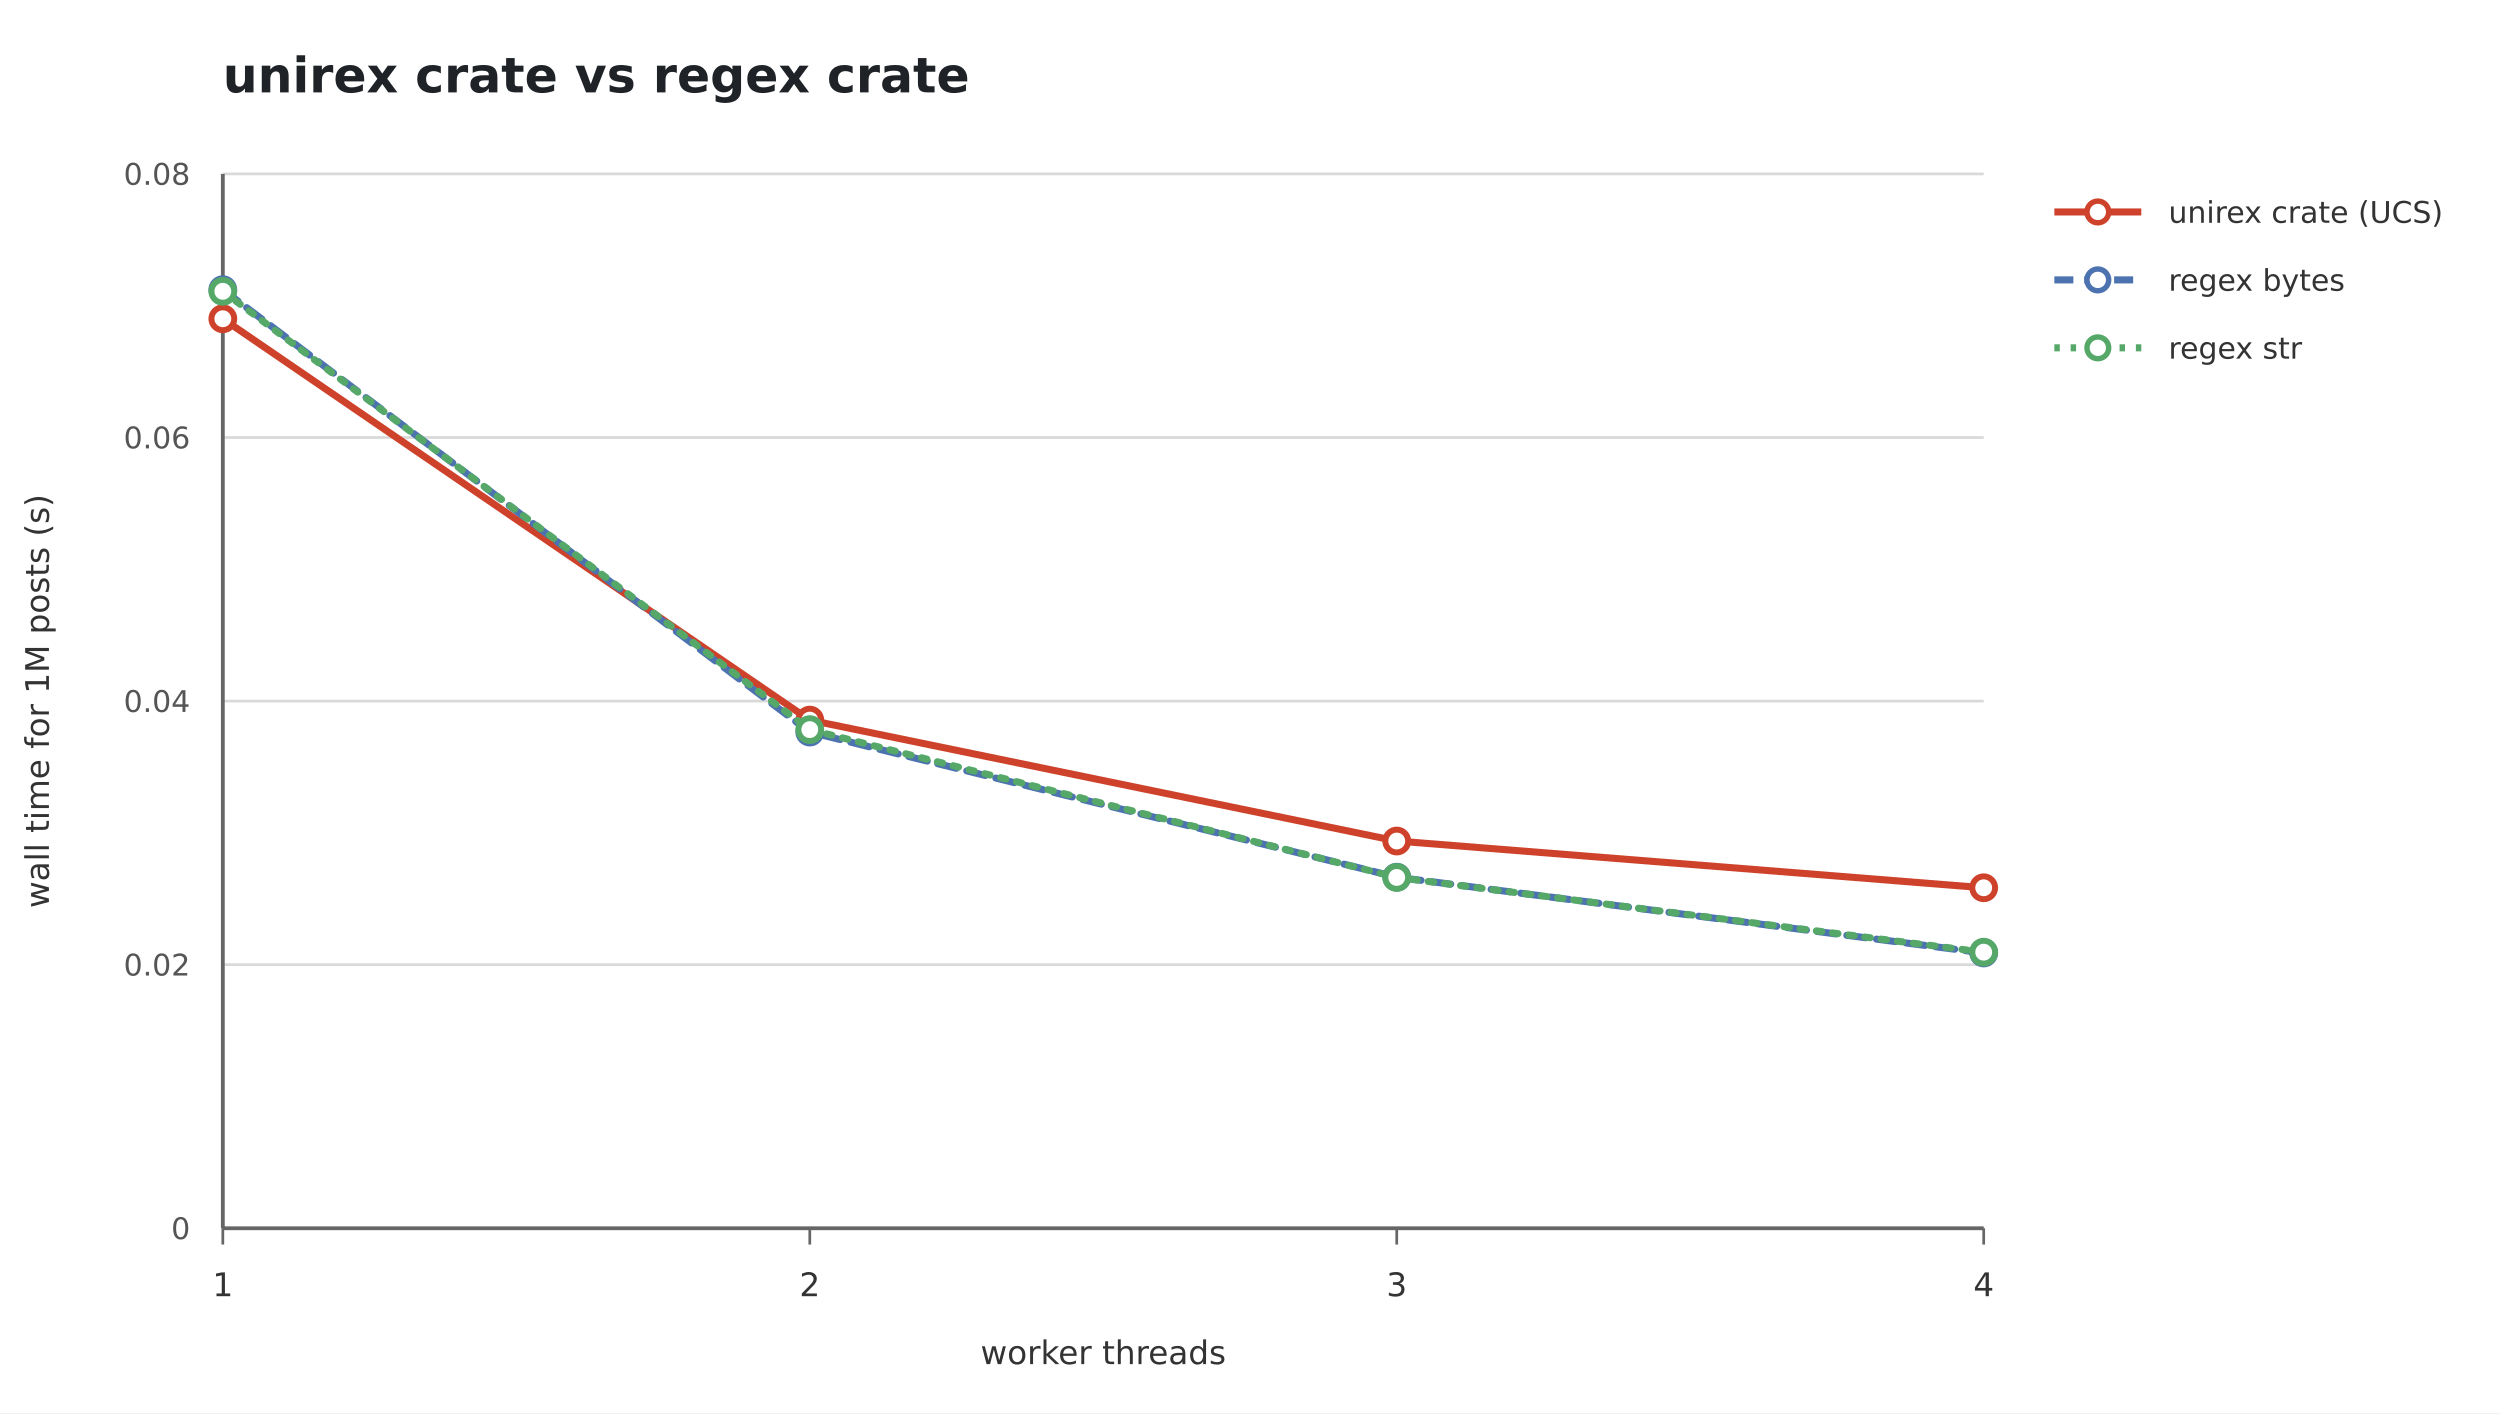
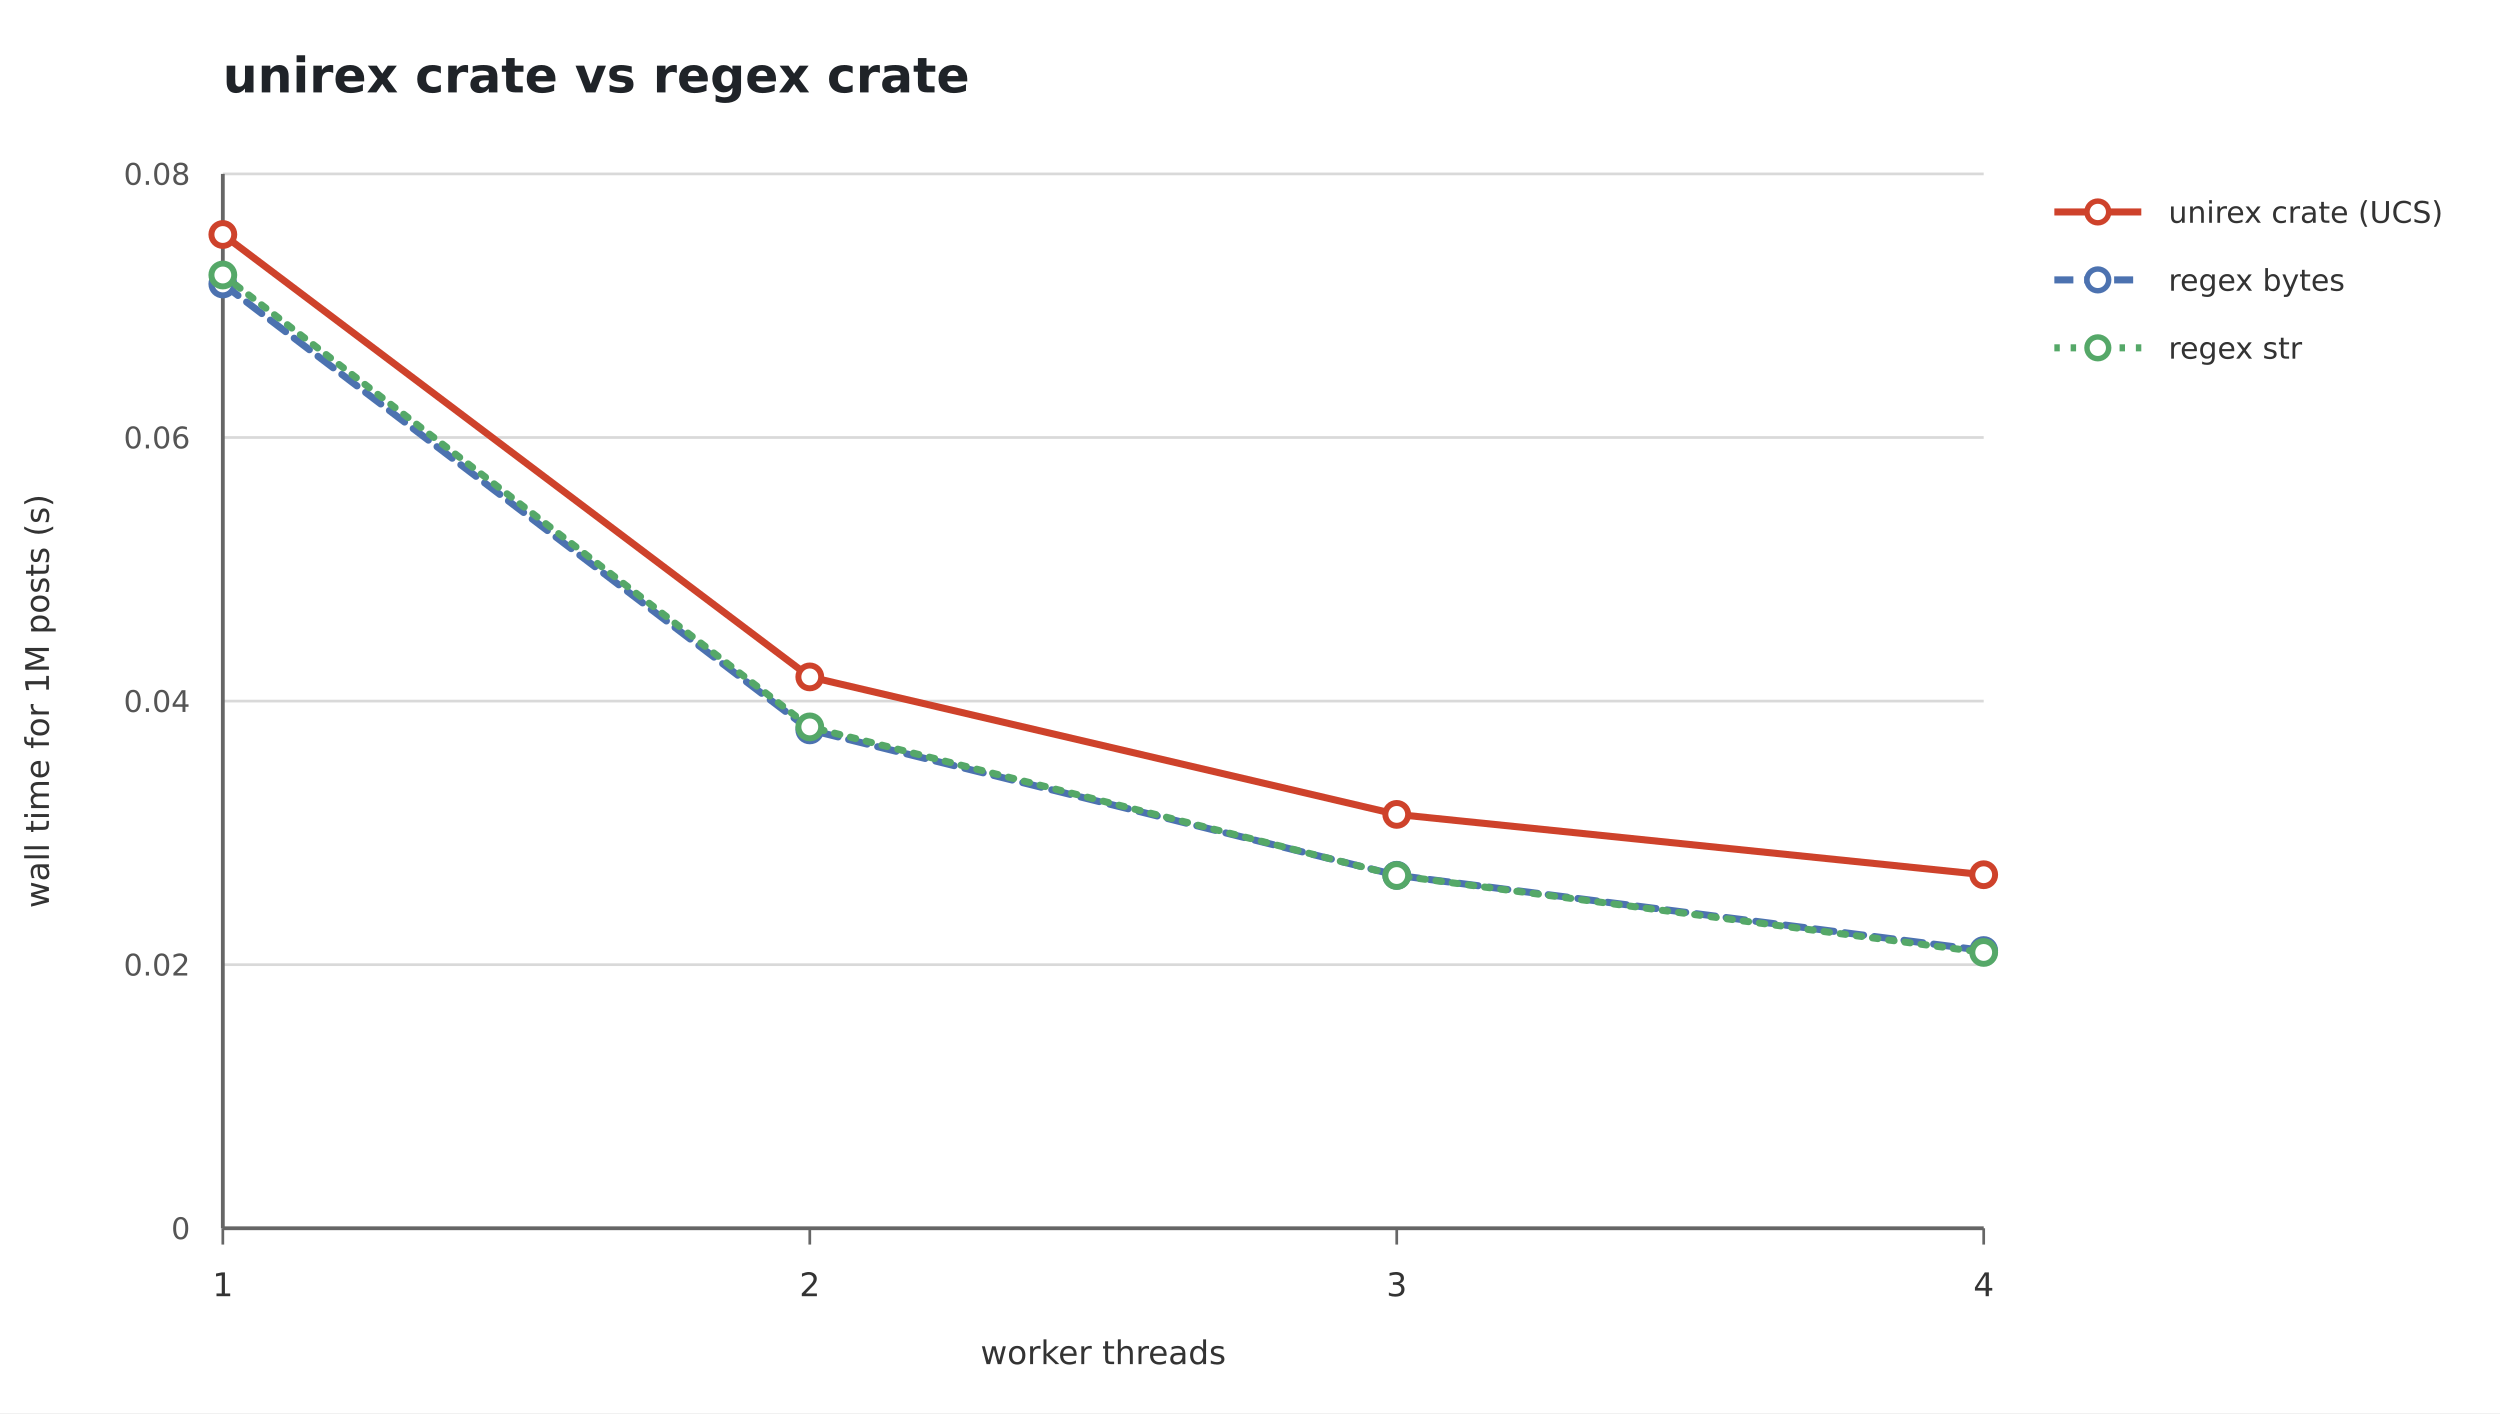
<svg xmlns="http://www.w3.org/2000/svg" width="920" height="520" viewBox="0 0 920 520" role="img" aria-label="unirex crate vs regex crate">
  <rect width="100%" height="100%" fill="white" />
  <text x="82" y="34" font-family="DejaVu Sans, sans-serif" font-size="18" font-weight="700" fill="#1f2328">unirex crate vs regex crate</text>
  <line x1="82" y1="452.0" x2="730" y2="452.0" stroke="#d9d9d9" stroke-width="1" />
  <text x="70" y="456.0" text-anchor="end" font-family="DejaVu Sans, sans-serif" font-size="11" fill="#555555">0</text>
  <line x1="82" y1="355.0" x2="730" y2="355.0" stroke="#d9d9d9" stroke-width="1" />
  <text x="70" y="359.0" text-anchor="end" font-family="DejaVu Sans, sans-serif" font-size="11" fill="#555555">0.02</text>
  <line x1="82" y1="258.0" x2="730" y2="258.0" stroke="#d9d9d9" stroke-width="1" />
  <text x="70" y="262.0" text-anchor="end" font-family="DejaVu Sans, sans-serif" font-size="11" fill="#555555">0.04</text>
  <line x1="82" y1="161.0" x2="730" y2="161.0" stroke="#d9d9d9" stroke-width="1" />
  <text x="70" y="165.0" text-anchor="end" font-family="DejaVu Sans, sans-serif" font-size="11" fill="#555555">0.06</text>
  <line x1="82" y1="64.0" x2="730" y2="64.0" stroke="#d9d9d9" stroke-width="1" />
  <text x="70" y="68.0" text-anchor="end" font-family="DejaVu Sans, sans-serif" font-size="11" fill="#555555">0.08</text>
  <line x1="82" y1="452" x2="730" y2="452" stroke="#666666" stroke-width="1.4" />
  <line x1="82" y1="64" x2="82" y2="452" stroke="#666666" stroke-width="1.4" />
  <line x1="82.0" y1="452" x2="82.0" y2="458" stroke="#666666" stroke-width="1" />
  <text x="82.0" y="477" text-anchor="middle" font-family="DejaVu Sans, sans-serif" font-size="12" fill="#333333">1</text>
  <line x1="298.0" y1="452" x2="298.0" y2="458" stroke="#666666" stroke-width="1" />
  <text x="298.0" y="477" text-anchor="middle" font-family="DejaVu Sans, sans-serif" font-size="12" fill="#333333">2</text>
  <line x1="514.0" y1="452" x2="514.0" y2="458" stroke="#666666" stroke-width="1" />
  <text x="514.0" y="477" text-anchor="middle" font-family="DejaVu Sans, sans-serif" font-size="12" fill="#333333">3</text>
  <line x1="730.0" y1="452" x2="730.0" y2="458" stroke="#666666" stroke-width="1" />
  <text x="730.0" y="477" text-anchor="middle" font-family="DejaVu Sans, sans-serif" font-size="12" fill="#333333">4</text>
-   <polyline points="82.0,117.3 298.0,265.0 514.0,309.5 730.0,326.7" fill="none" stroke="#CE422B" stroke-width="2.6" stroke-linejoin="round" stroke-linecap="round" />
-   <circle cx="82.0" cy="117.3" r="4.2" fill="white" stroke="#CE422B" stroke-width="2.2" />
-   <circle cx="298.0" cy="265.0" r="4.2" fill="white" stroke="#CE422B" stroke-width="2.2" />
-   <circle cx="514.0" cy="309.5" r="4.2" fill="white" stroke="#CE422B" stroke-width="2.2" />
-   <circle cx="730.0" cy="326.7" r="4.2" fill="white" stroke="#CE422B" stroke-width="2.2" />
-   <polyline points="82.0,106.6 298.0,269.4 514.0,322.8 730.0,350.7" fill="none" stroke="#4C72B0" stroke-width="2.6" stroke-linejoin="round" stroke-linecap="round" stroke-dasharray="7 4" />
-   <circle cx="82.0" cy="106.6" r="4.2" fill="white" stroke="#4C72B0" stroke-width="2.2" />
-   <circle cx="298.0" cy="269.4" r="4.2" fill="white" stroke="#4C72B0" stroke-width="2.2" />
-   <circle cx="514.0" cy="322.8" r="4.2" fill="white" stroke="#4C72B0" stroke-width="2.2" />
-   <circle cx="730.0" cy="350.7" r="4.2" fill="white" stroke="#4C72B0" stroke-width="2.2" />
-   <polyline points="82.0,107.2 298.0,268.5 514.0,322.9 730.0,350.4" fill="none" stroke="#55A868" stroke-width="2.6" stroke-linejoin="round" stroke-linecap="round" stroke-dasharray="2 4" />
-   <circle cx="82.0" cy="107.2" r="4.2" fill="white" stroke="#55A868" stroke-width="2.2" />
-   <circle cx="298.0" cy="268.5" r="4.2" fill="white" stroke="#55A868" stroke-width="2.2" />
-   <circle cx="514.0" cy="322.9" r="4.2" fill="white" stroke="#55A868" stroke-width="2.2" />
-   <circle cx="730.0" cy="350.4" r="4.2" fill="white" stroke="#55A868" stroke-width="2.2" />
+   <polyline points="82.0,86.3 298.0,249.1 514.0,299.7 730.0,321.9" fill="none" stroke="#CE422B" stroke-width="2.6" stroke-linejoin="round" stroke-linecap="round" />
+   <circle cx="82.0" cy="86.3" r="4.2" fill="white" stroke="#CE422B" stroke-width="2.2" />
+   <circle cx="298.0" cy="249.1" r="4.2" fill="white" stroke="#CE422B" stroke-width="2.2" />
+   <circle cx="514.0" cy="299.7" r="4.2" fill="white" stroke="#CE422B" stroke-width="2.2" />
+   <circle cx="730.0" cy="321.9" r="4.2" fill="white" stroke="#CE422B" stroke-width="2.2" />
+   <polyline points="82.0,104.5 298.0,268.6 514.0,322.1 730.0,349.8" fill="none" stroke="#4C72B0" stroke-width="2.6" stroke-linejoin="round" stroke-linecap="round" stroke-dasharray="7 4" />
+   <circle cx="82.0" cy="104.5" r="4.2" fill="white" stroke="#4C72B0" stroke-width="2.2" />
+   <circle cx="298.0" cy="268.6" r="4.2" fill="white" stroke="#4C72B0" stroke-width="2.2" />
+   <circle cx="514.0" cy="322.1" r="4.2" fill="white" stroke="#4C72B0" stroke-width="2.2" />
+   <circle cx="730.0" cy="349.8" r="4.2" fill="white" stroke="#4C72B0" stroke-width="2.2" />
+   <polyline points="82.0,101.2 298.0,267.5 514.0,322.2 730.0,350.5" fill="none" stroke="#55A868" stroke-width="2.6" stroke-linejoin="round" stroke-linecap="round" stroke-dasharray="2 4" />
+   <circle cx="82.0" cy="101.2" r="4.2" fill="white" stroke="#55A868" stroke-width="2.2" />
+   <circle cx="298.0" cy="267.5" r="4.2" fill="white" stroke="#55A868" stroke-width="2.2" />
+   <circle cx="514.0" cy="322.2" r="4.2" fill="white" stroke="#55A868" stroke-width="2.2" />
+   <circle cx="730.0" cy="350.5" r="4.2" fill="white" stroke="#55A868" stroke-width="2.2" />
  <line x1="756" y1="78" x2="788" y2="78" stroke="#CE422B" stroke-width="2.6" />
  <circle cx="772" cy="78" r="4" fill="white" stroke="#CE422B" stroke-width="2" />
  <text x="798" y="82" font-family="DejaVu Sans, sans-serif" font-size="11" fill="#333333">unirex crate (UCS)</text>
  <line x1="756" y1="103" x2="788" y2="103" stroke="#4C72B0" stroke-width="2.6" stroke-dasharray="7 4" />
  <circle cx="772" cy="103" r="4" fill="white" stroke="#4C72B0" stroke-width="2" />
  <text x="798" y="107" font-family="DejaVu Sans, sans-serif" font-size="11" fill="#333333">regex bytes</text>
  <line x1="756" y1="128" x2="788" y2="128" stroke="#55A868" stroke-width="2.6" stroke-dasharray="2 4" />
  <circle cx="772" cy="128" r="4" fill="white" stroke="#55A868" stroke-width="2" />
  <text x="798" y="132" font-family="DejaVu Sans, sans-serif" font-size="11" fill="#333333">regex str</text>
  <text x="406.0" y="502" text-anchor="middle" font-family="DejaVu Sans, sans-serif" font-size="12" fill="#333333">worker threads</text>
  <text x="18" y="258.0" text-anchor="middle" transform="rotate(-90 18 258.0)" font-family="DejaVu Sans, sans-serif" font-size="12" fill="#333333">wall time for 1M posts (s)</text>
</svg>
